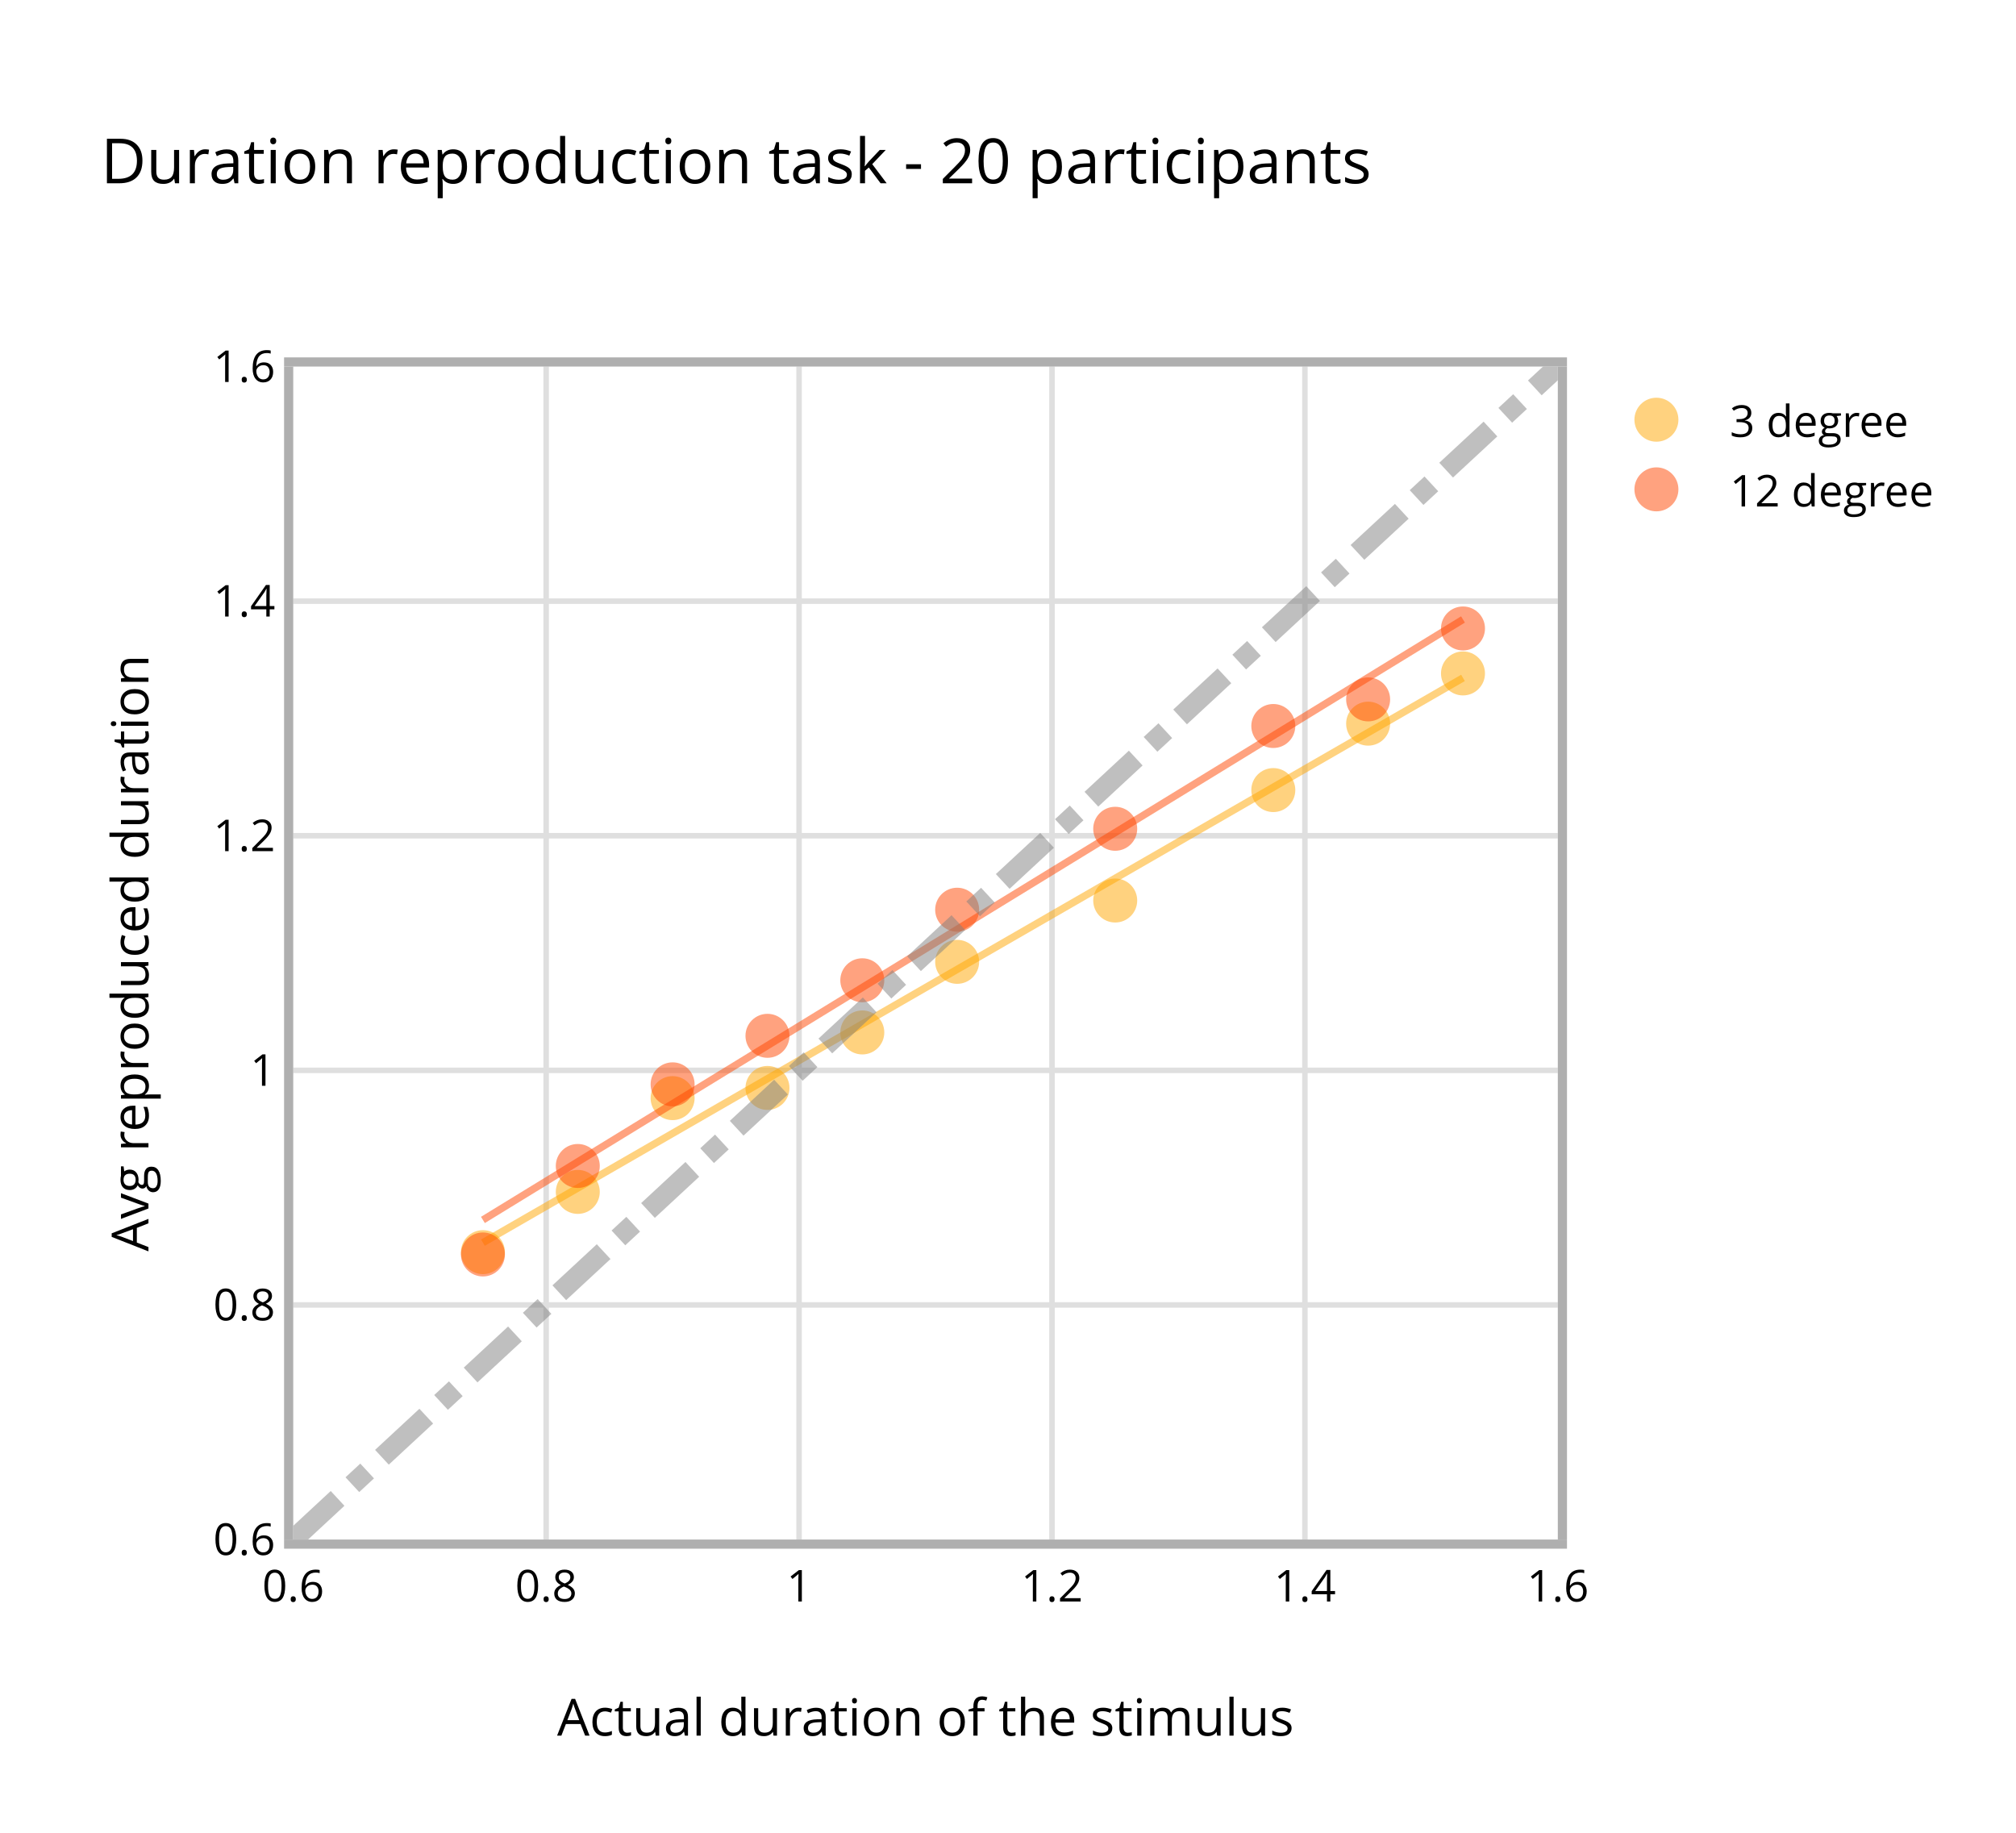
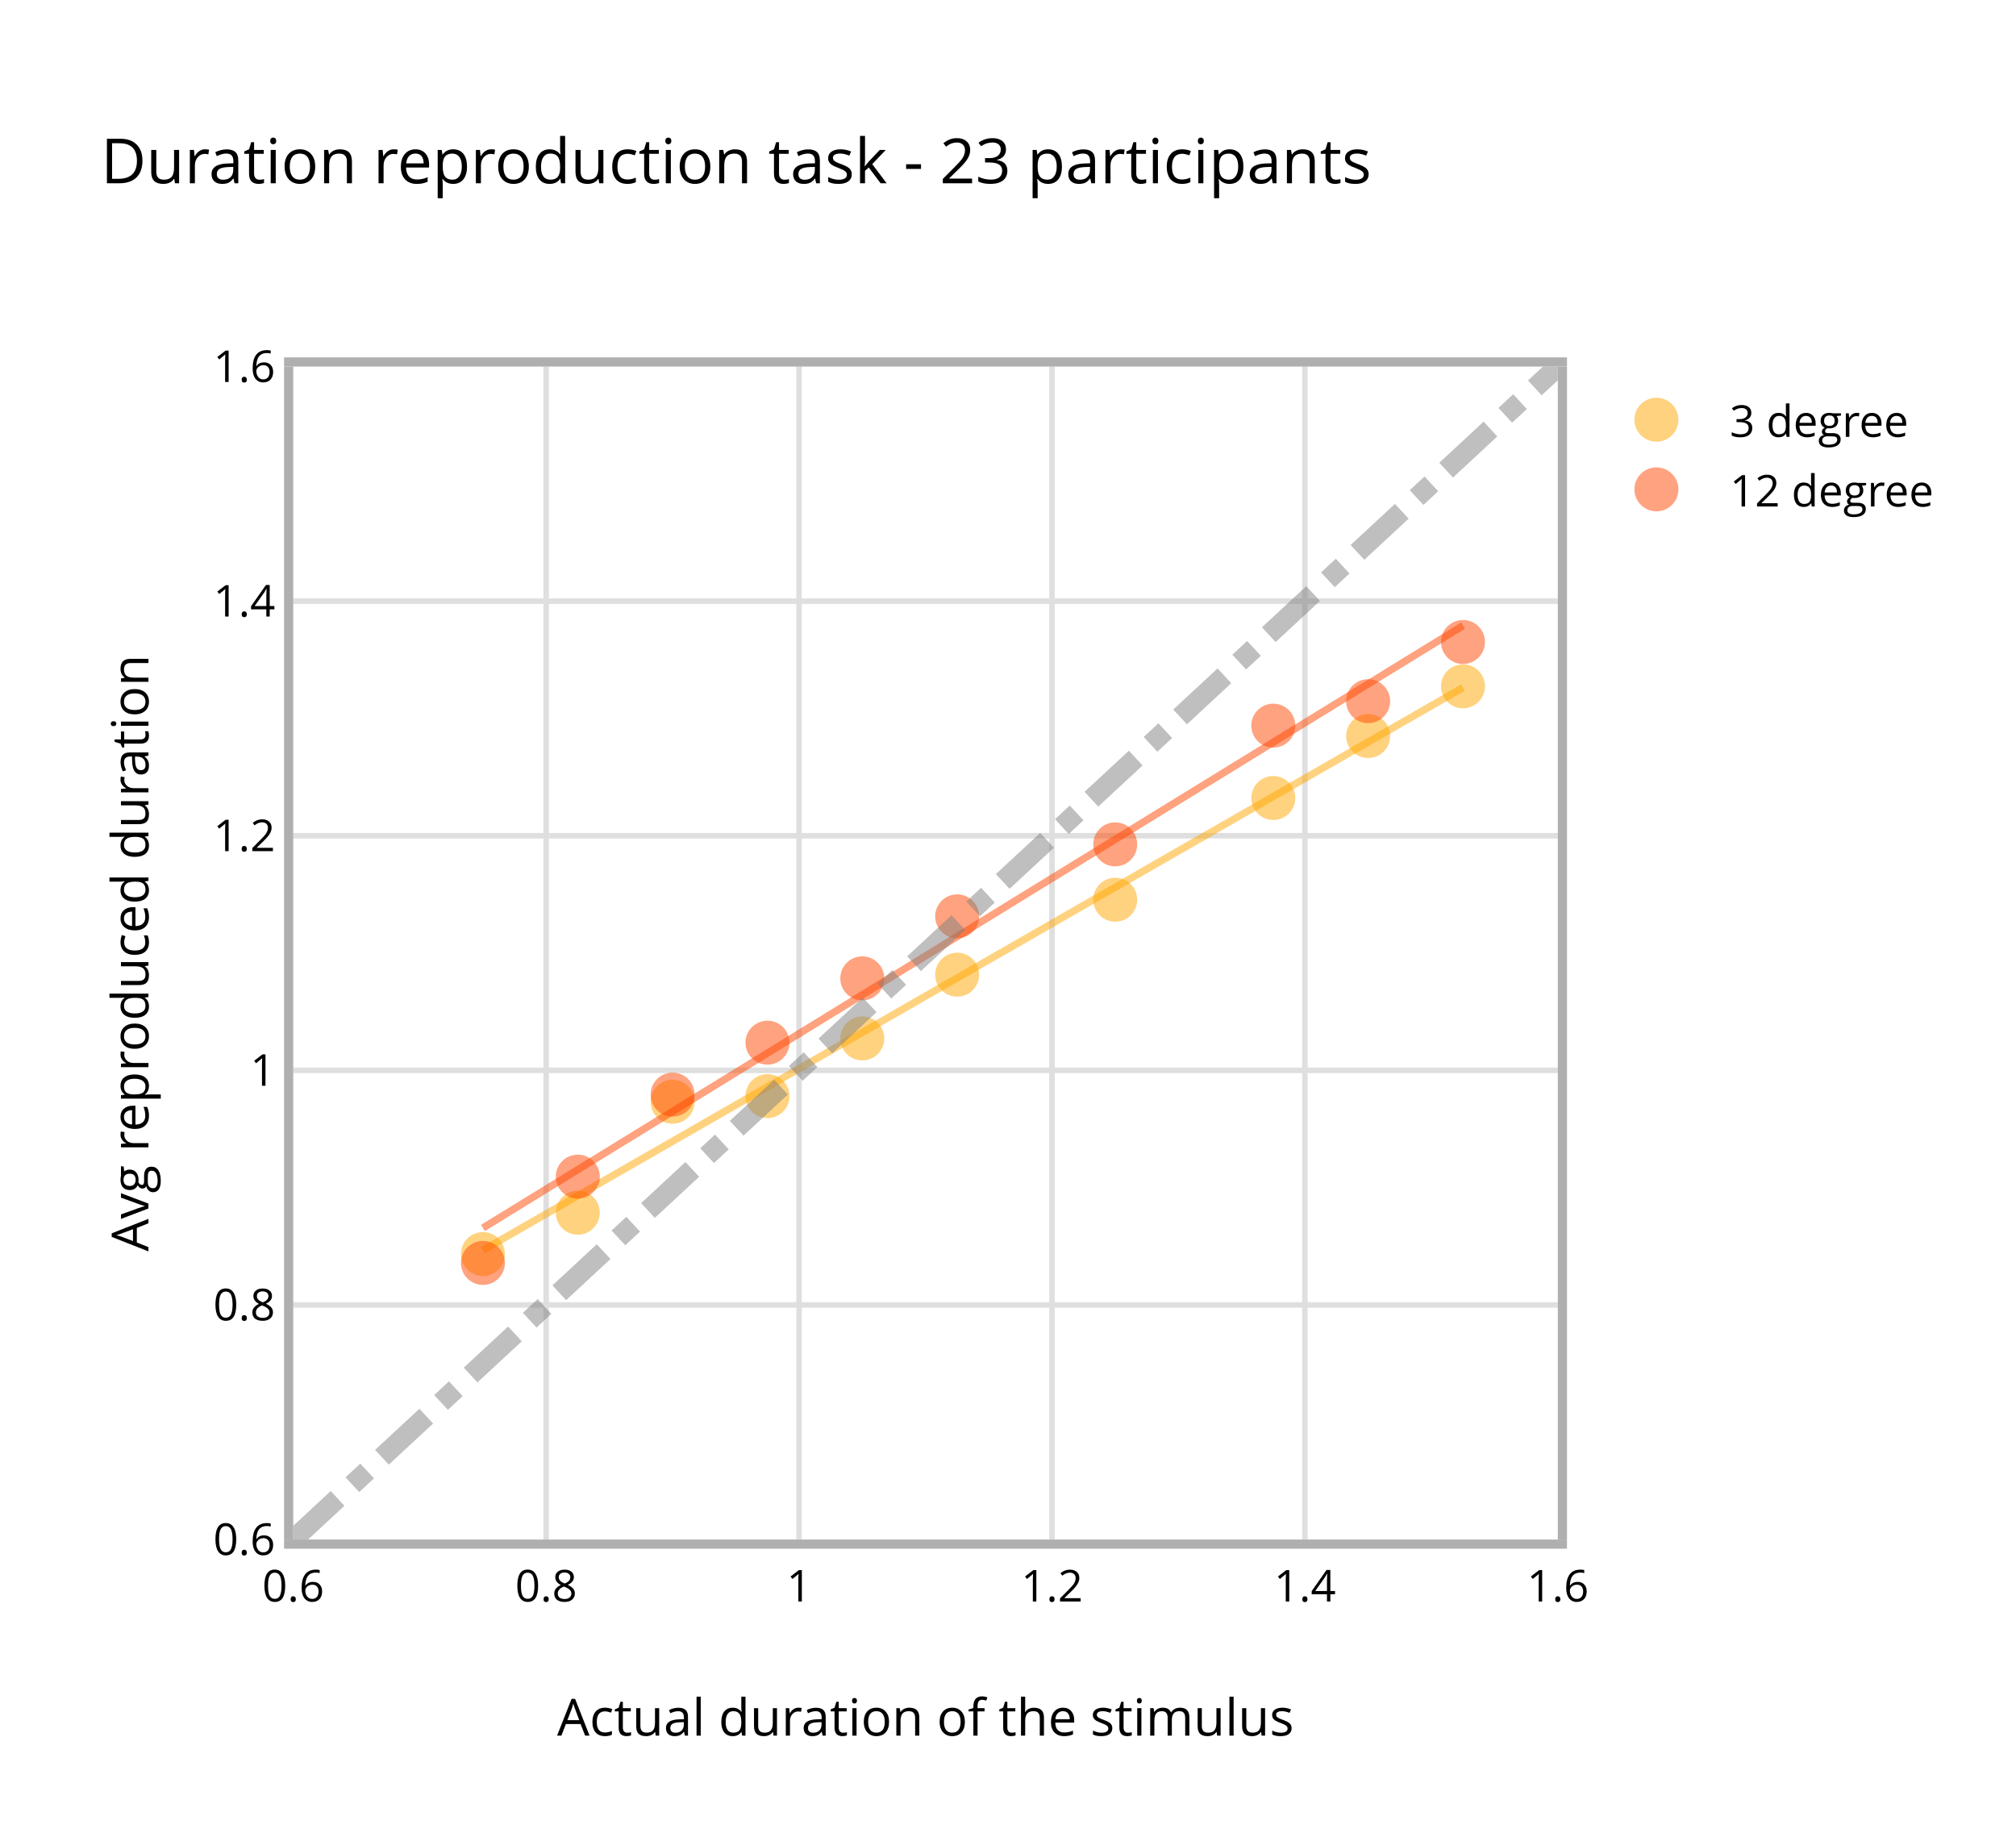
<svg xmlns="http://www.w3.org/2000/svg" class="main-svg" width="550" height="500" viewBox="0 0 550 500">
  <rect x="0" y="0" width="550" height="500" style="fill: rgb(0, 0, 0); fill-opacity: 0;" />
-   <defs id="defs-57bd20">
+   <defs id="defs-6611ee">
    <g class="clips">
-       <clipPath id="clip57bd20xyplot" class="plotclip">
+       <clipPath id="clip6611eexyplot" class="plotclip">
        <rect width="345" height="320" />
      </clipPath>
-       <clipPath class="axesclip" id="clip57bd20x">
+       <clipPath class="axesclip" id="clip6611eex">
        <rect x="80" y="0" width="345" height="500" />
      </clipPath>
-       <clipPath class="axesclip" id="clip57bd20y">
+       <clipPath class="axesclip" id="clip6611eey">
        <rect x="0" y="100" width="550" height="320" />
      </clipPath>
-       <clipPath class="axesclip" id="clip57bd20xy">
+       <clipPath class="axesclip" id="clip6611eexy">
        <rect x="80" y="100" width="345" height="320" />
      </clipPath>
    </g>
    <g class="gradients" />
  </defs>
  <g class="bglayer">
    <rect class="bg" x="80" y="100" width="345" height="320" style="fill: rgb(0, 0, 0); fill-opacity: 0; stroke-width: 0;" />
  </g>
  <g class="layer-below">
    <g class="imagelayer" />
    <g class="shapelayer" />
  </g>
  <g class="cartesianlayer">
    <g class="subplot xy">
      <g class="layer-subplot">
        <g class="shapelayer" />
        <g class="imagelayer" />
      </g>
      <g class="gridlayer">
        <g class="x">
          <path class="xgrid crisp" transform="translate(149,0)" d="M0,100v320" style="stroke: rgb(223, 223, 223); stroke-opacity: 1; stroke-width: 1.5px;" />
          <path class="xgrid crisp" transform="translate(218,0)" d="M0,100v320" style="stroke: rgb(223, 223, 223); stroke-opacity: 1; stroke-width: 1.5px;" />
          <path class="xgrid crisp" transform="translate(287,0)" d="M0,100v320" style="stroke: rgb(223, 223, 223); stroke-opacity: 1; stroke-width: 1.5px;" />
          <path class="xgrid crisp" transform="translate(356,0)" d="M0,100v320" style="stroke: rgb(223, 223, 223); stroke-opacity: 1; stroke-width: 1.5px;" />
        </g>
        <g class="y">
          <path class="ygrid crisp" transform="translate(0,356)" d="M80,0h345" style="stroke: rgb(223, 223, 223); stroke-opacity: 1; stroke-width: 1.5px;" />
          <path class="ygrid crisp" transform="translate(0,292)" d="M80,0h345" style="stroke: rgb(223, 223, 223); stroke-opacity: 1; stroke-width: 1.5px;" />
          <path class="ygrid crisp" transform="translate(0,228)" d="M80,0h345" style="stroke: rgb(223, 223, 223); stroke-opacity: 1; stroke-width: 1.5px;" />
          <path class="ygrid crisp" transform="translate(0,164)" d="M80,0h345" style="stroke: rgb(223, 223, 223); stroke-opacity: 1; stroke-width: 1.5px;" />
        </g>
      </g>
      <g class="zerolinelayer" />
      <path class="xlines-below" />
      <path class="ylines-below" />
      <g class="overlines-below" />
      <g class="xaxislayer-below" />
      <g class="yaxislayer-below" />
      <g class="overaxes-below" />
-       <g class="plot" transform="translate(80, 100)" clip-path="url('#clip57bd20xyplot')">
+       <g class="plot" transform="translate(80, 100)" clip-path="url('#clip6611eexyplot')">
        <g class="scatterlayer mlayer">
-           <g class="trace scatter trace6ef679" style="stroke-miterlimit: 2; opacity: 0.5;">
+           <g class="trace scatter tracea3b139" style="stroke-miterlimit: 2; opacity: 0.5;">
            <g class="fills" />
            <g class="errorbars" />
            <g class="lines" />
            <g class="points">
-               <path class="point" transform="translate(51.75,241.6)" d="M6,0A6,6 0 1,1 0,-6A6,6 0 0,1 6,0Z" style="opacity: 1; stroke-width: 0px; fill: rgb(255, 165, 0); fill-opacity: 1;" />
-               <path class="point" transform="translate(77.63,225.16)" d="M6,0A6,6 0 1,1 0,-6A6,6 0 0,1 6,0Z" style="opacity: 1; stroke-width: 0px; fill: rgb(255, 165, 0); fill-opacity: 1;" />
-               <path class="point" transform="translate(103.5,199.58)" d="M6,0A6,6 0 1,1 0,-6A6,6 0 0,1 6,0Z" style="opacity: 1; stroke-width: 0px; fill: rgb(255, 165, 0); fill-opacity: 1;" />
-               <path class="point" transform="translate(129.38,196.8)" d="M6,0A6,6 0 1,1 0,-6A6,6 0 0,1 6,0Z" style="opacity: 1; stroke-width: 0px; fill: rgb(255, 165, 0); fill-opacity: 1;" />
-               <path class="point" transform="translate(155.25,181.66)" d="M6,0A6,6 0 1,1 0,-6A6,6 0 0,1 6,0Z" style="opacity: 1; stroke-width: 0px; fill: rgb(255, 165, 0); fill-opacity: 1;" />
-               <path class="point" transform="translate(181.13,162.4)" d="M6,0A6,6 0 1,1 0,-6A6,6 0 0,1 6,0Z" style="opacity: 1; stroke-width: 0px; fill: rgb(255, 165, 0); fill-opacity: 1;" />
-               <path class="point" transform="translate(224.25,145.67)" d="M6,0A6,6 0 1,1 0,-6A6,6 0 0,1 6,0Z" style="opacity: 1; stroke-width: 0px; fill: rgb(255, 165, 0); fill-opacity: 1;" />
-               <path class="point" transform="translate(267.38,115.54)" d="M6,0A6,6 0 1,1 0,-6A6,6 0 0,1 6,0Z" style="opacity: 1; stroke-width: 0px; fill: rgb(255, 165, 0); fill-opacity: 1;" />
-               <path class="point" transform="translate(293.25,97.42)" d="M6,0A6,6 0 1,1 0,-6A6,6 0 0,1 6,0Z" style="opacity: 1; stroke-width: 0px; fill: rgb(255, 165, 0); fill-opacity: 1;" />
-               <path class="point" transform="translate(319.13,83.72)" d="M6,0A6,6 0 1,1 0,-6A6,6 0 0,1 6,0Z" style="opacity: 1; stroke-width: 0px; fill: rgb(255, 165, 0); fill-opacity: 1;" />
-             </g>
-             <g class="text" />
-           </g>
-           <g class="trace scatter tracef20800" style="stroke-miterlimit: 2; opacity: 0.5;">
+               <path class="point" transform="translate(51.75,242.12)" d="M6,0A6,6 0 1,1 0,-6A6,6 0 0,1 6,0Z" style="opacity: 1; stroke-width: 0px; fill: rgb(255, 165, 0); fill-opacity: 1;" />
+               <path class="point" transform="translate(77.63,230.84)" d="M6,0A6,6 0 1,1 0,-6A6,6 0 0,1 6,0Z" style="opacity: 1; stroke-width: 0px; fill: rgb(255, 165, 0); fill-opacity: 1;" />
+               <path class="point" transform="translate(103.5,200.57)" d="M6,0A6,6 0 1,1 0,-6A6,6 0 0,1 6,0Z" style="opacity: 1; stroke-width: 0px; fill: rgb(255, 165, 0); fill-opacity: 1;" />
+               <path class="point" transform="translate(129.38,199.03)" d="M6,0A6,6 0 1,1 0,-6A6,6 0 0,1 6,0Z" style="opacity: 1; stroke-width: 0px; fill: rgb(255, 165, 0); fill-opacity: 1;" />
+               <path class="point" transform="translate(155.25,183.29)" d="M6,0A6,6 0 1,1 0,-6A6,6 0 0,1 6,0Z" style="opacity: 1; stroke-width: 0px; fill: rgb(255, 165, 0); fill-opacity: 1;" />
+               <path class="point" transform="translate(181.13,165.9)" d="M6,0A6,6 0 1,1 0,-6A6,6 0 0,1 6,0Z" style="opacity: 1; stroke-width: 0px; fill: rgb(255, 165, 0); fill-opacity: 1;" />
+               <path class="point" transform="translate(224.25,145.45)" d="M6,0A6,6 0 1,1 0,-6A6,6 0 0,1 6,0Z" style="opacity: 1; stroke-width: 0px; fill: rgb(255, 165, 0); fill-opacity: 1;" />
+               <path class="point" transform="translate(267.38,117.7)" d="M6,0A6,6 0 1,1 0,-6A6,6 0 0,1 6,0Z" style="opacity: 1; stroke-width: 0px; fill: rgb(255, 165, 0); fill-opacity: 1;" />
+               <path class="point" transform="translate(293.25,100.8)" d="M6,0A6,6 0 1,1 0,-6A6,6 0 0,1 6,0Z" style="opacity: 1; stroke-width: 0px; fill: rgb(255, 165, 0); fill-opacity: 1;" />
+               <path class="point" transform="translate(319.13,87.24)" d="M6,0A6,6 0 1,1 0,-6A6,6 0 0,1 6,0Z" style="opacity: 1; stroke-width: 0px; fill: rgb(255, 165, 0); fill-opacity: 1;" />
+             </g>
+             <g class="text" />
+           </g>
+           <g class="trace scatter trace4f14bd" style="stroke-miterlimit: 2; opacity: 0.5;">
            <g class="fills" />
            <g class="errorbars" />
            <g class="lines">
-               <path class="js-line" d="M51.75,239.01L319.13,84.94" style="vector-effect: non-scaling-stroke; fill: none; stroke: rgb(255, 165, 0); stroke-opacity: 1; stroke-width: 2px; opacity: 1;" />
+               <path class="js-line" d="M51.75,241.06L319.13,87.58" style="vector-effect: non-scaling-stroke; fill: none; stroke: rgb(255, 165, 0); stroke-opacity: 1; stroke-width: 2px; opacity: 1;" />
            </g>
            <g class="points" />
            <g class="text" />
          </g>
-           <g class="trace scatter trace0bd5c7" style="stroke-miterlimit: 2; opacity: 0.5;">
+           <g class="trace scatter trace05fe2d" style="stroke-miterlimit: 2; opacity: 0.5;">
            <g class="fills" />
            <g class="errorbars" />
            <g class="lines" />
            <g class="points">
-               <path class="point" transform="translate(51.75,242.23)" d="M6,0A6,6 0 1,1 0,-6A6,6 0 0,1 6,0Z" style="opacity: 1; stroke-width: 0px; fill: rgb(255, 69, 0); fill-opacity: 1;" />
-               <path class="point" transform="translate(77.63,218.09)" d="M6,0A6,6 0 1,1 0,-6A6,6 0 0,1 6,0Z" style="opacity: 1; stroke-width: 0px; fill: rgb(255, 69, 0); fill-opacity: 1;" />
-               <path class="point" transform="translate(103.5,195.82)" d="M6,0A6,6 0 1,1 0,-6A6,6 0 0,1 6,0Z" style="opacity: 1; stroke-width: 0px; fill: rgb(255, 69, 0); fill-opacity: 1;" />
-               <path class="point" transform="translate(129.38,182.58)" d="M6,0A6,6 0 1,1 0,-6A6,6 0 0,1 6,0Z" style="opacity: 1; stroke-width: 0px; fill: rgb(255, 69, 0); fill-opacity: 1;" />
-               <path class="point" transform="translate(155.25,167.43)" d="M6,0A6,6 0 1,1 0,-6A6,6 0 0,1 6,0Z" style="opacity: 1; stroke-width: 0px; fill: rgb(255, 69, 0); fill-opacity: 1;" />
-               <path class="point" transform="translate(181.13,148.18)" d="M6,0A6,6 0 1,1 0,-6A6,6 0 0,1 6,0Z" style="opacity: 1; stroke-width: 0px; fill: rgb(255, 69, 0); fill-opacity: 1;" />
-               <path class="point" transform="translate(224.25,126.1)" d="M6,0A6,6 0 1,1 0,-6A6,6 0 0,1 6,0Z" style="opacity: 1; stroke-width: 0px; fill: rgb(255, 69, 0); fill-opacity: 1;" />
-               <path class="point" transform="translate(267.38,98.06)" d="M6,0A6,6 0 1,1 0,-6A6,6 0 0,1 6,0Z" style="opacity: 1; stroke-width: 0px; fill: rgb(255, 69, 0); fill-opacity: 1;" />
-               <path class="point" transform="translate(293.25,90.8)" d="M6,0A6,6 0 1,1 0,-6A6,6 0 0,1 6,0Z" style="opacity: 1; stroke-width: 0px; fill: rgb(255, 69, 0); fill-opacity: 1;" />
-               <path class="point" transform="translate(319.13,71.45)" d="M6,0A6,6 0 1,1 0,-6A6,6 0 0,1 6,0Z" style="opacity: 1; stroke-width: 0px; fill: rgb(255, 69, 0); fill-opacity: 1;" />
-             </g>
-             <g class="text" />
-           </g>
-           <g class="trace scatter trace58f79b" style="stroke-miterlimit: 2; opacity: 0.5;">
+               <path class="point" transform="translate(51.75,244.54)" d="M6,0A6,6 0 1,1 0,-6A6,6 0 0,1 6,0Z" style="opacity: 1; stroke-width: 0px; fill: rgb(255, 69, 0); fill-opacity: 1;" />
+               <path class="point" transform="translate(77.63,221)" d="M6,0A6,6 0 1,1 0,-6A6,6 0 0,1 6,0Z" style="opacity: 1; stroke-width: 0px; fill: rgb(255, 69, 0); fill-opacity: 1;" />
+               <path class="point" transform="translate(103.5,198.62)" d="M6,0A6,6 0 1,1 0,-6A6,6 0 0,1 6,0Z" style="opacity: 1; stroke-width: 0px; fill: rgb(255, 69, 0); fill-opacity: 1;" />
+               <path class="point" transform="translate(129.38,184.45)" d="M6,0A6,6 0 1,1 0,-6A6,6 0 0,1 6,0Z" style="opacity: 1; stroke-width: 0px; fill: rgb(255, 69, 0); fill-opacity: 1;" />
+               <path class="point" transform="translate(155.25,166.9)" d="M6,0A6,6 0 1,1 0,-6A6,6 0 0,1 6,0Z" style="opacity: 1; stroke-width: 0px; fill: rgb(255, 69, 0); fill-opacity: 1;" />
+               <path class="point" transform="translate(181.13,149.99)" d="M6,0A6,6 0 1,1 0,-6A6,6 0 0,1 6,0Z" style="opacity: 1; stroke-width: 0px; fill: rgb(255, 69, 0); fill-opacity: 1;" />
+               <path class="point" transform="translate(224.25,130.35)" d="M6,0A6,6 0 1,1 0,-6A6,6 0 0,1 6,0Z" style="opacity: 1; stroke-width: 0px; fill: rgb(255, 69, 0); fill-opacity: 1;" />
+               <path class="point" transform="translate(267.38,97.96)" d="M6,0A6,6 0 1,1 0,-6A6,6 0 0,1 6,0Z" style="opacity: 1; stroke-width: 0px; fill: rgb(255, 69, 0); fill-opacity: 1;" />
+               <path class="point" transform="translate(293.25,91.29)" d="M6,0A6,6 0 1,1 0,-6A6,6 0 0,1 6,0Z" style="opacity: 1; stroke-width: 0px; fill: rgb(255, 69, 0); fill-opacity: 1;" />
+               <path class="point" transform="translate(319.13,75.14)" d="M6,0A6,6 0 1,1 0,-6A6,6 0 0,1 6,0Z" style="opacity: 1; stroke-width: 0px; fill: rgb(255, 69, 0); fill-opacity: 1;" />
+             </g>
+             <g class="text" />
+           </g>
+           <g class="trace scatter traceda8224" style="stroke-miterlimit: 2; opacity: 0.5;">
            <g class="fills" />
            <g class="errorbars" />
            <g class="lines">
-               <path class="js-line" d="M51.75,232.81L319.13,68.99" style="vector-effect: non-scaling-stroke; fill: none; stroke: rgb(255, 69, 0); stroke-opacity: 1; stroke-width: 2px; opacity: 1;" />
+               <path class="js-line" d="M51.75,235L305.62,78.98L308.32,77.32L319.13,70.68" style="vector-effect: non-scaling-stroke; fill: none; stroke: rgb(255, 69, 0); stroke-opacity: 1; stroke-width: 2px; opacity: 1;" />
            </g>
            <g class="points" />
            <g class="text" />
          </g>
-           <g class="trace scatter tracebd19d9" style="stroke-miterlimit: 2; opacity: 0.5;">
+           <g class="trace scatter tracecd38f4" style="stroke-miterlimit: 2; opacity: 0.5;">
            <g class="fills" />
            <g class="errorbars" />
            <g class="lines">
              <path class="js-line" d="M0,320L140.56,189.63L140.9,189.31L281.46,58.94L281.8,58.62L345,0" style="vector-effect: non-scaling-stroke; fill: none; stroke: rgb(128, 128, 128); stroke-opacity: 1; stroke-width: 5.5px; opacity: 1; stroke-dasharray: 16.5px, 5.5px, 5.5px, 5.5px;" />
            </g>
            <g class="points" />
            <g class="text" />
          </g>
        </g>
      </g>
      <g class="overplot" />
      <path class="xlines-above crisp" d="M77.5,421.25H427.5M77.5,98.75H427.5" style="fill: none; stroke-width: 2.5px; stroke: rgb(175, 175, 175); stroke-opacity: 1;" />
      <path class="ylines-above crisp" d="M78.75,100V420M426.25,100V420" style="fill: none; stroke-width: 2.5px; stroke: rgb(175, 175, 175); stroke-opacity: 1;" />
      <g class="overlines-above" />
      <g class="xaxislayer-above">
        <g class="xtick">
          <text text-anchor="middle" x="0" y="436.9" transform="translate(80,0)" style="font-family: 'Open Sans', verdana, arial, sans-serif; font-size: 12px; fill: rgb(0, 0, 0); fill-opacity: 1; white-space: pre;">0.6</text>
        </g>
        <g class="xtick">
          <text text-anchor="middle" x="0" y="436.9" transform="translate(149,0)" style="font-family: 'Open Sans', verdana, arial, sans-serif; font-size: 12px; fill: rgb(0, 0, 0); fill-opacity: 1; white-space: pre;">0.8</text>
        </g>
        <g class="xtick">
          <text text-anchor="middle" x="0" y="436.9" transform="translate(218,0)" style="font-family: 'Open Sans', verdana, arial, sans-serif; font-size: 12px; fill: rgb(0, 0, 0); fill-opacity: 1; white-space: pre;">1</text>
        </g>
        <g class="xtick">
          <text text-anchor="middle" x="0" y="436.9" transform="translate(287,0)" style="font-family: 'Open Sans', verdana, arial, sans-serif; font-size: 12px; fill: rgb(0, 0, 0); fill-opacity: 1; white-space: pre;">1.2</text>
        </g>
        <g class="xtick">
          <text text-anchor="middle" x="0" y="436.9" transform="translate(356,0)" style="font-family: 'Open Sans', verdana, arial, sans-serif; font-size: 12px; fill: rgb(0, 0, 0); fill-opacity: 1; white-space: pre;">1.4</text>
        </g>
        <g class="xtick">
          <text text-anchor="middle" x="0" y="436.9" transform="translate(425,0)" style="font-family: 'Open Sans', verdana, arial, sans-serif; font-size: 12px; fill: rgb(0, 0, 0); fill-opacity: 1; white-space: pre;">1.6</text>
        </g>
      </g>
      <g class="yaxislayer-above">
        <g class="ytick">
          <text text-anchor="end" x="75.1" y="4.2" transform="translate(0,420)" style="font-family: 'Open Sans', verdana, arial, sans-serif; font-size: 12px; fill: rgb(0, 0, 0); fill-opacity: 1; white-space: pre;">0.6</text>
        </g>
        <g class="ytick">
          <text text-anchor="end" x="75.1" y="4.2" transform="translate(0,356)" style="font-family: 'Open Sans', verdana, arial, sans-serif; font-size: 12px; fill: rgb(0, 0, 0); fill-opacity: 1; white-space: pre;">0.8</text>
        </g>
        <g class="ytick">
          <text text-anchor="end" x="75.1" y="4.2" transform="translate(0,292)" style="font-family: 'Open Sans', verdana, arial, sans-serif; font-size: 12px; fill: rgb(0, 0, 0); fill-opacity: 1; white-space: pre;">1</text>
        </g>
        <g class="ytick">
          <text text-anchor="end" x="75.1" y="4.2" transform="translate(0,228)" style="font-family: 'Open Sans', verdana, arial, sans-serif; font-size: 12px; fill: rgb(0, 0, 0); fill-opacity: 1; white-space: pre;">1.2</text>
        </g>
        <g class="ytick">
          <text text-anchor="end" x="75.1" y="4.2" transform="translate(0,164)" style="font-family: 'Open Sans', verdana, arial, sans-serif; font-size: 12px; fill: rgb(0, 0, 0); fill-opacity: 1; white-space: pre;">1.4</text>
        </g>
        <g class="ytick">
          <text text-anchor="end" x="75.1" y="4.2" transform="translate(0,100)" style="font-family: 'Open Sans', verdana, arial, sans-serif; font-size: 12px; fill: rgb(0, 0, 0); fill-opacity: 1; white-space: pre;">1.6</text>
        </g>
      </g>
      <g class="overaxes-above" />
    </g>
  </g>
  <g class="polarlayer" />
  <g class="ternarylayer" />
  <g class="geolayer" />
  <g class="funnelarealayer" />
  <g class="pielayer" />
  <g class="sunburstlayer" />
  <g class="glimages" />
-   <defs id="topdefs-57bd20">
+   <defs id="topdefs-6611ee">
    <g class="clips" />
-     <clipPath id="legend57bd20">
+     <clipPath id="legend6611ee">
      <rect width="106" height="48" x="0" y="0" />
    </clipPath>
  </defs>
  <g class="layer-above">
    <g class="imagelayer" />
    <g class="shapelayer" />
  </g>
  <g class="infolayer">
    <g class="legend" pointer-events="all" transform="translate(431.9, 100)">
      <rect class="bg" shape-rendering="crispEdges" width="106" height="48" x="0" y="0" style="stroke: rgb(68, 68, 68); stroke-opacity: 1; fill: rgb(0, 0, 0); fill-opacity: 0; stroke-width: 0px;" />
-       <g class="scrollbox" transform="translate(0, 0)" clip-path="url('#legend57bd20')">
+       <g class="scrollbox" transform="translate(0, 0)" clip-path="url('#legend6611ee')">
        <g class="groups">
          <g class="traces" transform="translate(0, 14.5)" style="opacity: 1;">
            <text class="legendtext user-select-none" text-anchor="start" x="40" y="4.68" style="font-family: 'Open Sans', verdana, arial, sans-serif; font-size: 12px; fill: rgb(0, 0, 0); fill-opacity: 1; white-space: pre;">3 degree</text>
            <g class="layers" style="opacity: 0.5;">
              <g class="legendfill" />
              <g class="legendlines" />
              <g class="legendsymbols">
                <g class="legendpoints">
                  <path class="scatterpts" transform="translate(20,0)" d="M6,0A6,6 0 1,1 0,-6A6,6 0 0,1 6,0Z" style="opacity: 1; stroke-width: 0px; fill: rgb(255, 165, 0); fill-opacity: 1;" />
                </g>
              </g>
            </g>
            <rect class="legendtoggle" pointer-events="all" x="0" y="-9.5" width="146" height="19" style="cursor: pointer; fill: rgb(0, 0, 0); fill-opacity: 0;" />
          </g>
          <g class="traces" transform="translate(0, 33.5)" style="opacity: 1;">
            <text class="legendtext user-select-none" text-anchor="start" x="40" y="4.68" style="font-family: 'Open Sans', verdana, arial, sans-serif; font-size: 12px; fill: rgb(0, 0, 0); fill-opacity: 1; white-space: pre;">12 degree</text>
            <g class="layers" style="opacity: 0.5;">
              <g class="legendfill" />
              <g class="legendlines" />
              <g class="legendsymbols">
                <g class="legendpoints">
                  <path class="scatterpts" transform="translate(20,0)" d="M6,0A6,6 0 1,1 0,-6A6,6 0 0,1 6,0Z" style="opacity: 1; stroke-width: 0px; fill: rgb(255, 69, 0); fill-opacity: 1;" />
                </g>
              </g>
            </g>
            <rect class="legendtoggle" pointer-events="all" x="0" y="-9.5" width="146" height="19" style="cursor: pointer; fill: rgb(0, 0, 0); fill-opacity: 0;" />
          </g>
        </g>
      </g>
      <rect class="scrollbar" rx="20" ry="3" width="0" height="0" x="0" y="0" style="fill: rgb(128, 139, 164); fill-opacity: 1;" />
    </g>
    <g class="g-gtitle">
-       <text class="gtitle" x="27.5" y="50" text-anchor="start" dy="0em" style="font-family: 'Open Sans', verdana, arial, sans-serif; font-size: 17px; fill: rgb(0, 0, 0); opacity: 1; font-weight: normal; white-space: pre;">Duration reproduction task - 20 participants</text>
+       <text class="gtitle" x="27.5" y="50" text-anchor="start" dy="0em" style="font-family: 'Open Sans', verdana, arial, sans-serif; font-size: 17px; fill: rgb(0, 0, 0); opacity: 1; font-weight: normal; white-space: pre;">Duration reproduction task - 23 participants</text>
    </g>
    <g class="g-xtitle">
      <text class="xtitle" x="252.5" y="473.5" text-anchor="middle" style="font-family: 'Open Sans', verdana, arial, sans-serif; font-size: 14px; fill: rgb(0, 0, 0); opacity: 1; font-weight: normal; white-space: pre;">Actual duration of the stimulus</text>
    </g>
    <g class="g-ytitle">
      <text class="ytitle" transform="rotate(-90,40.5,260)" x="40.5" y="260" text-anchor="middle" style="font-family: 'Open Sans', verdana, arial, sans-serif; font-size: 14px; fill: rgb(0, 0, 0); opacity: 1; font-weight: normal; white-space: pre;">Avg reproduced duration</text>
    </g>
  </g>
</svg>
